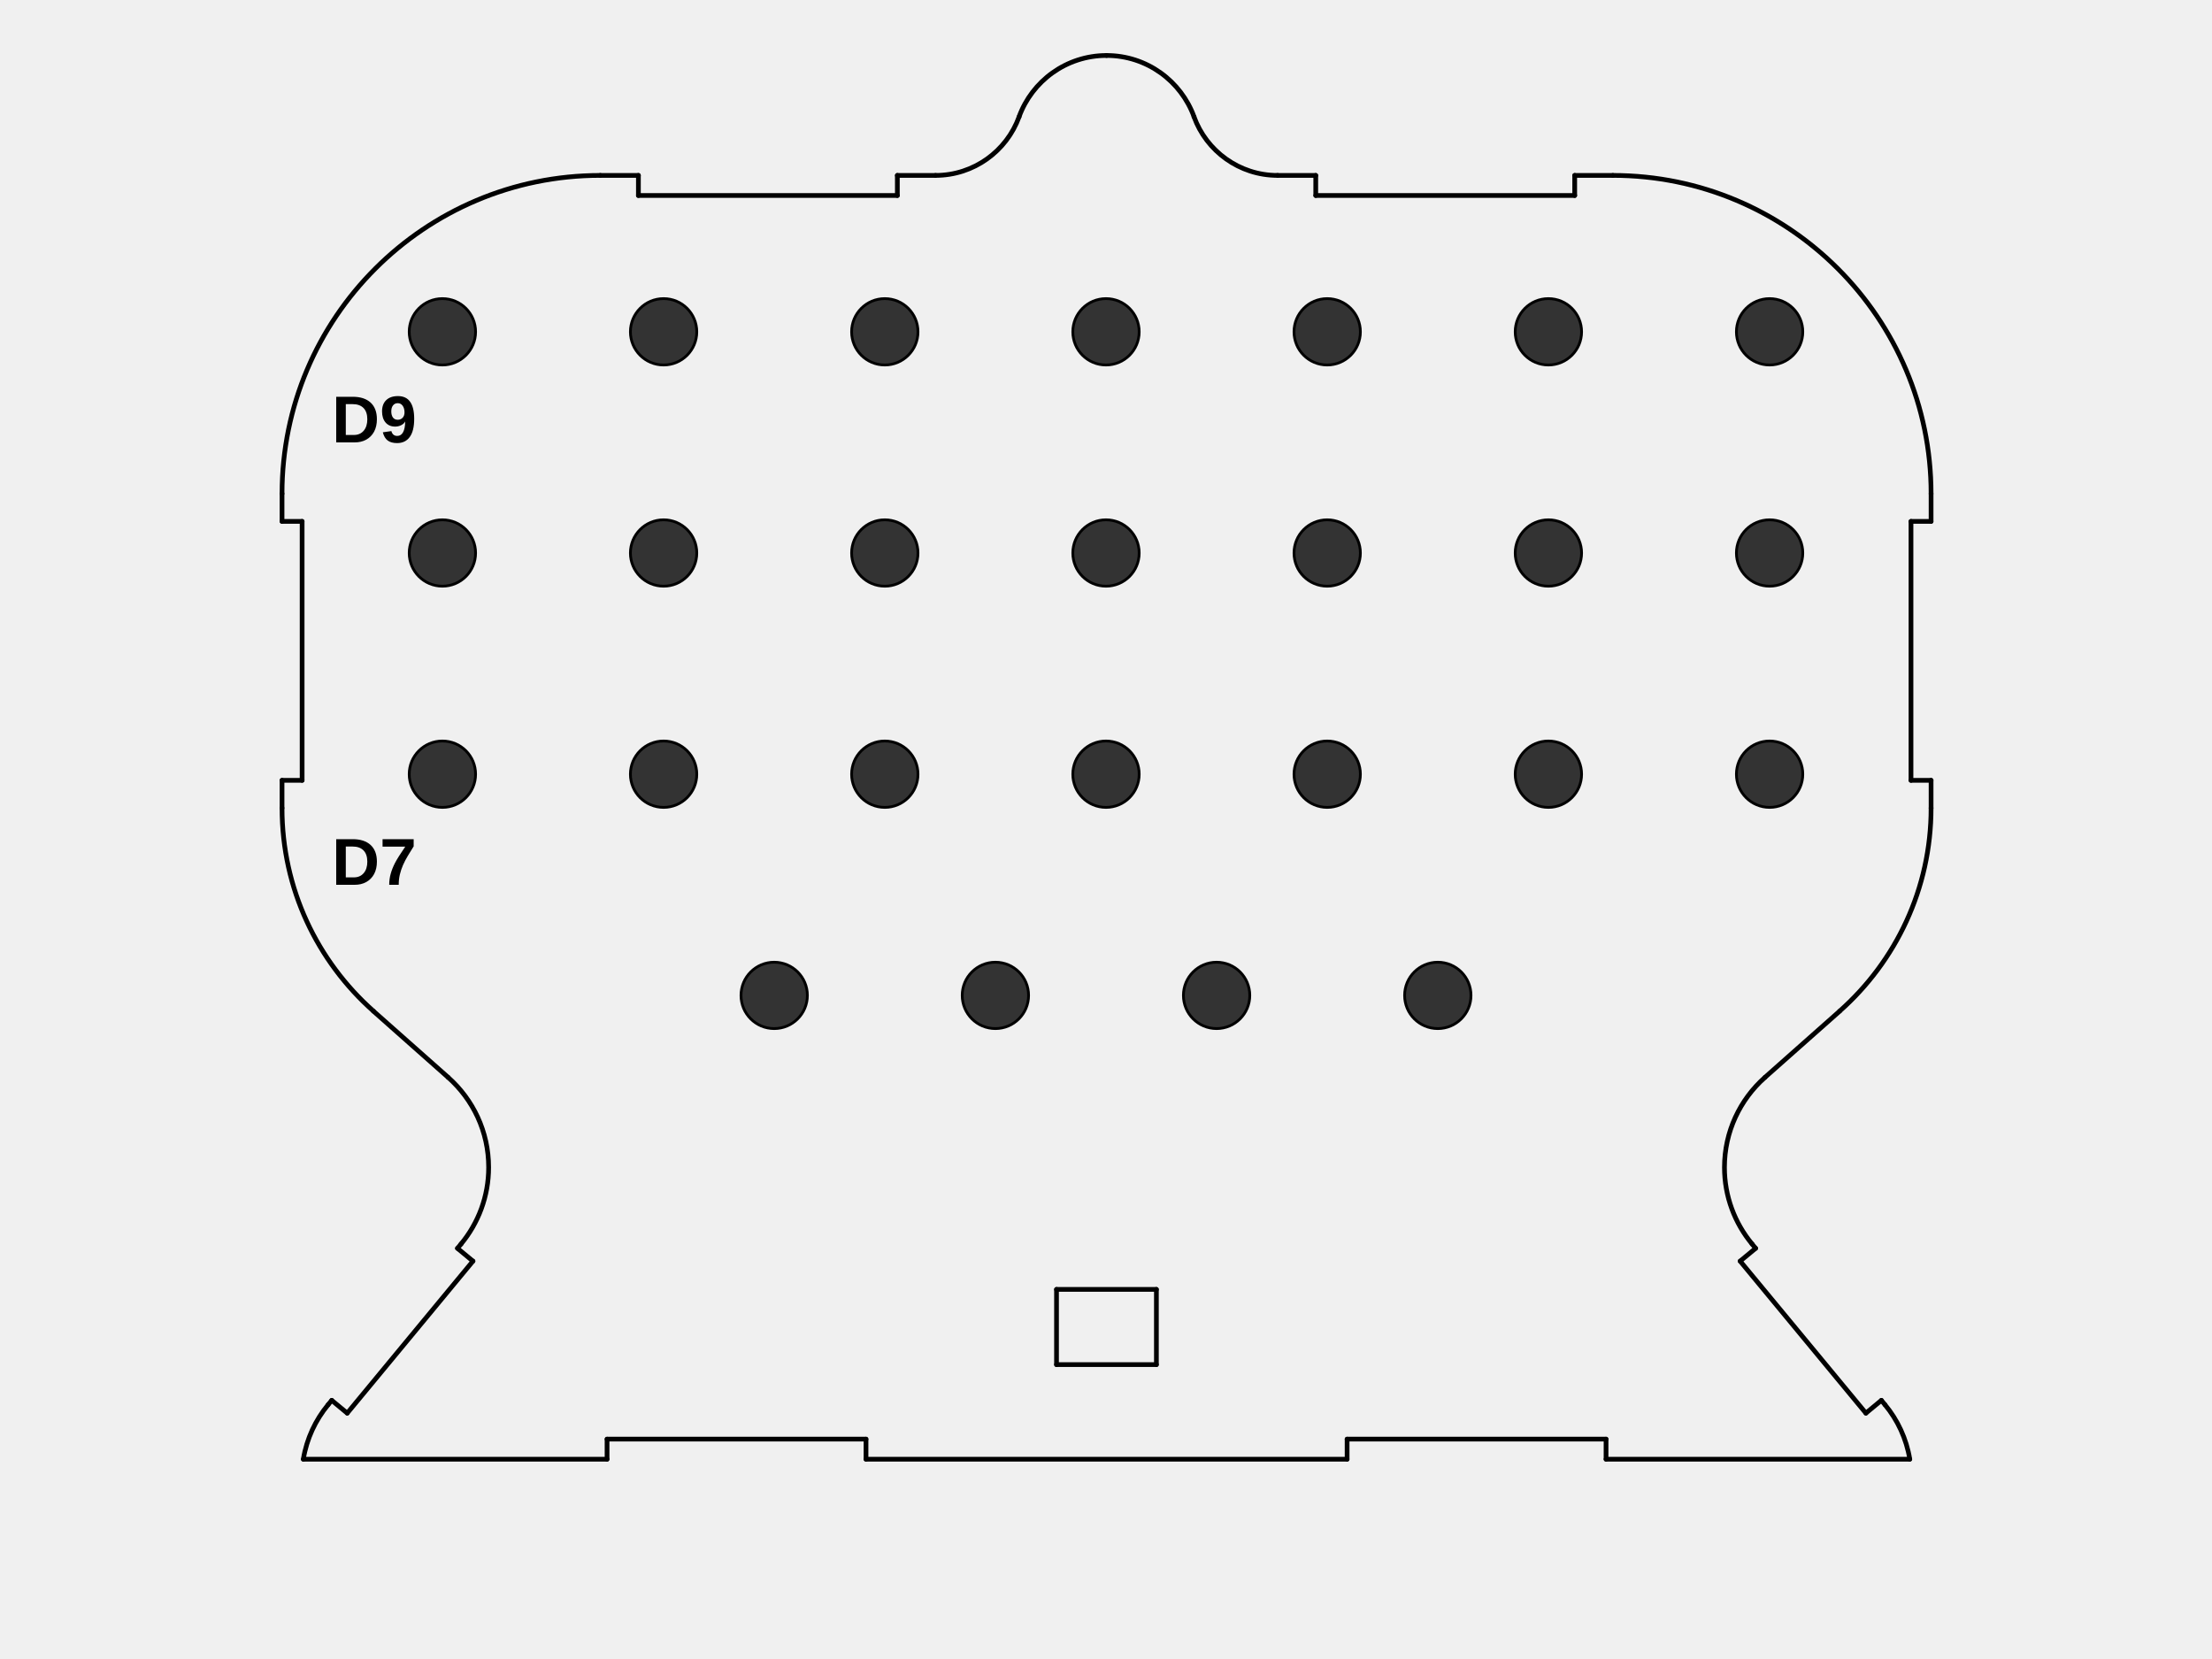
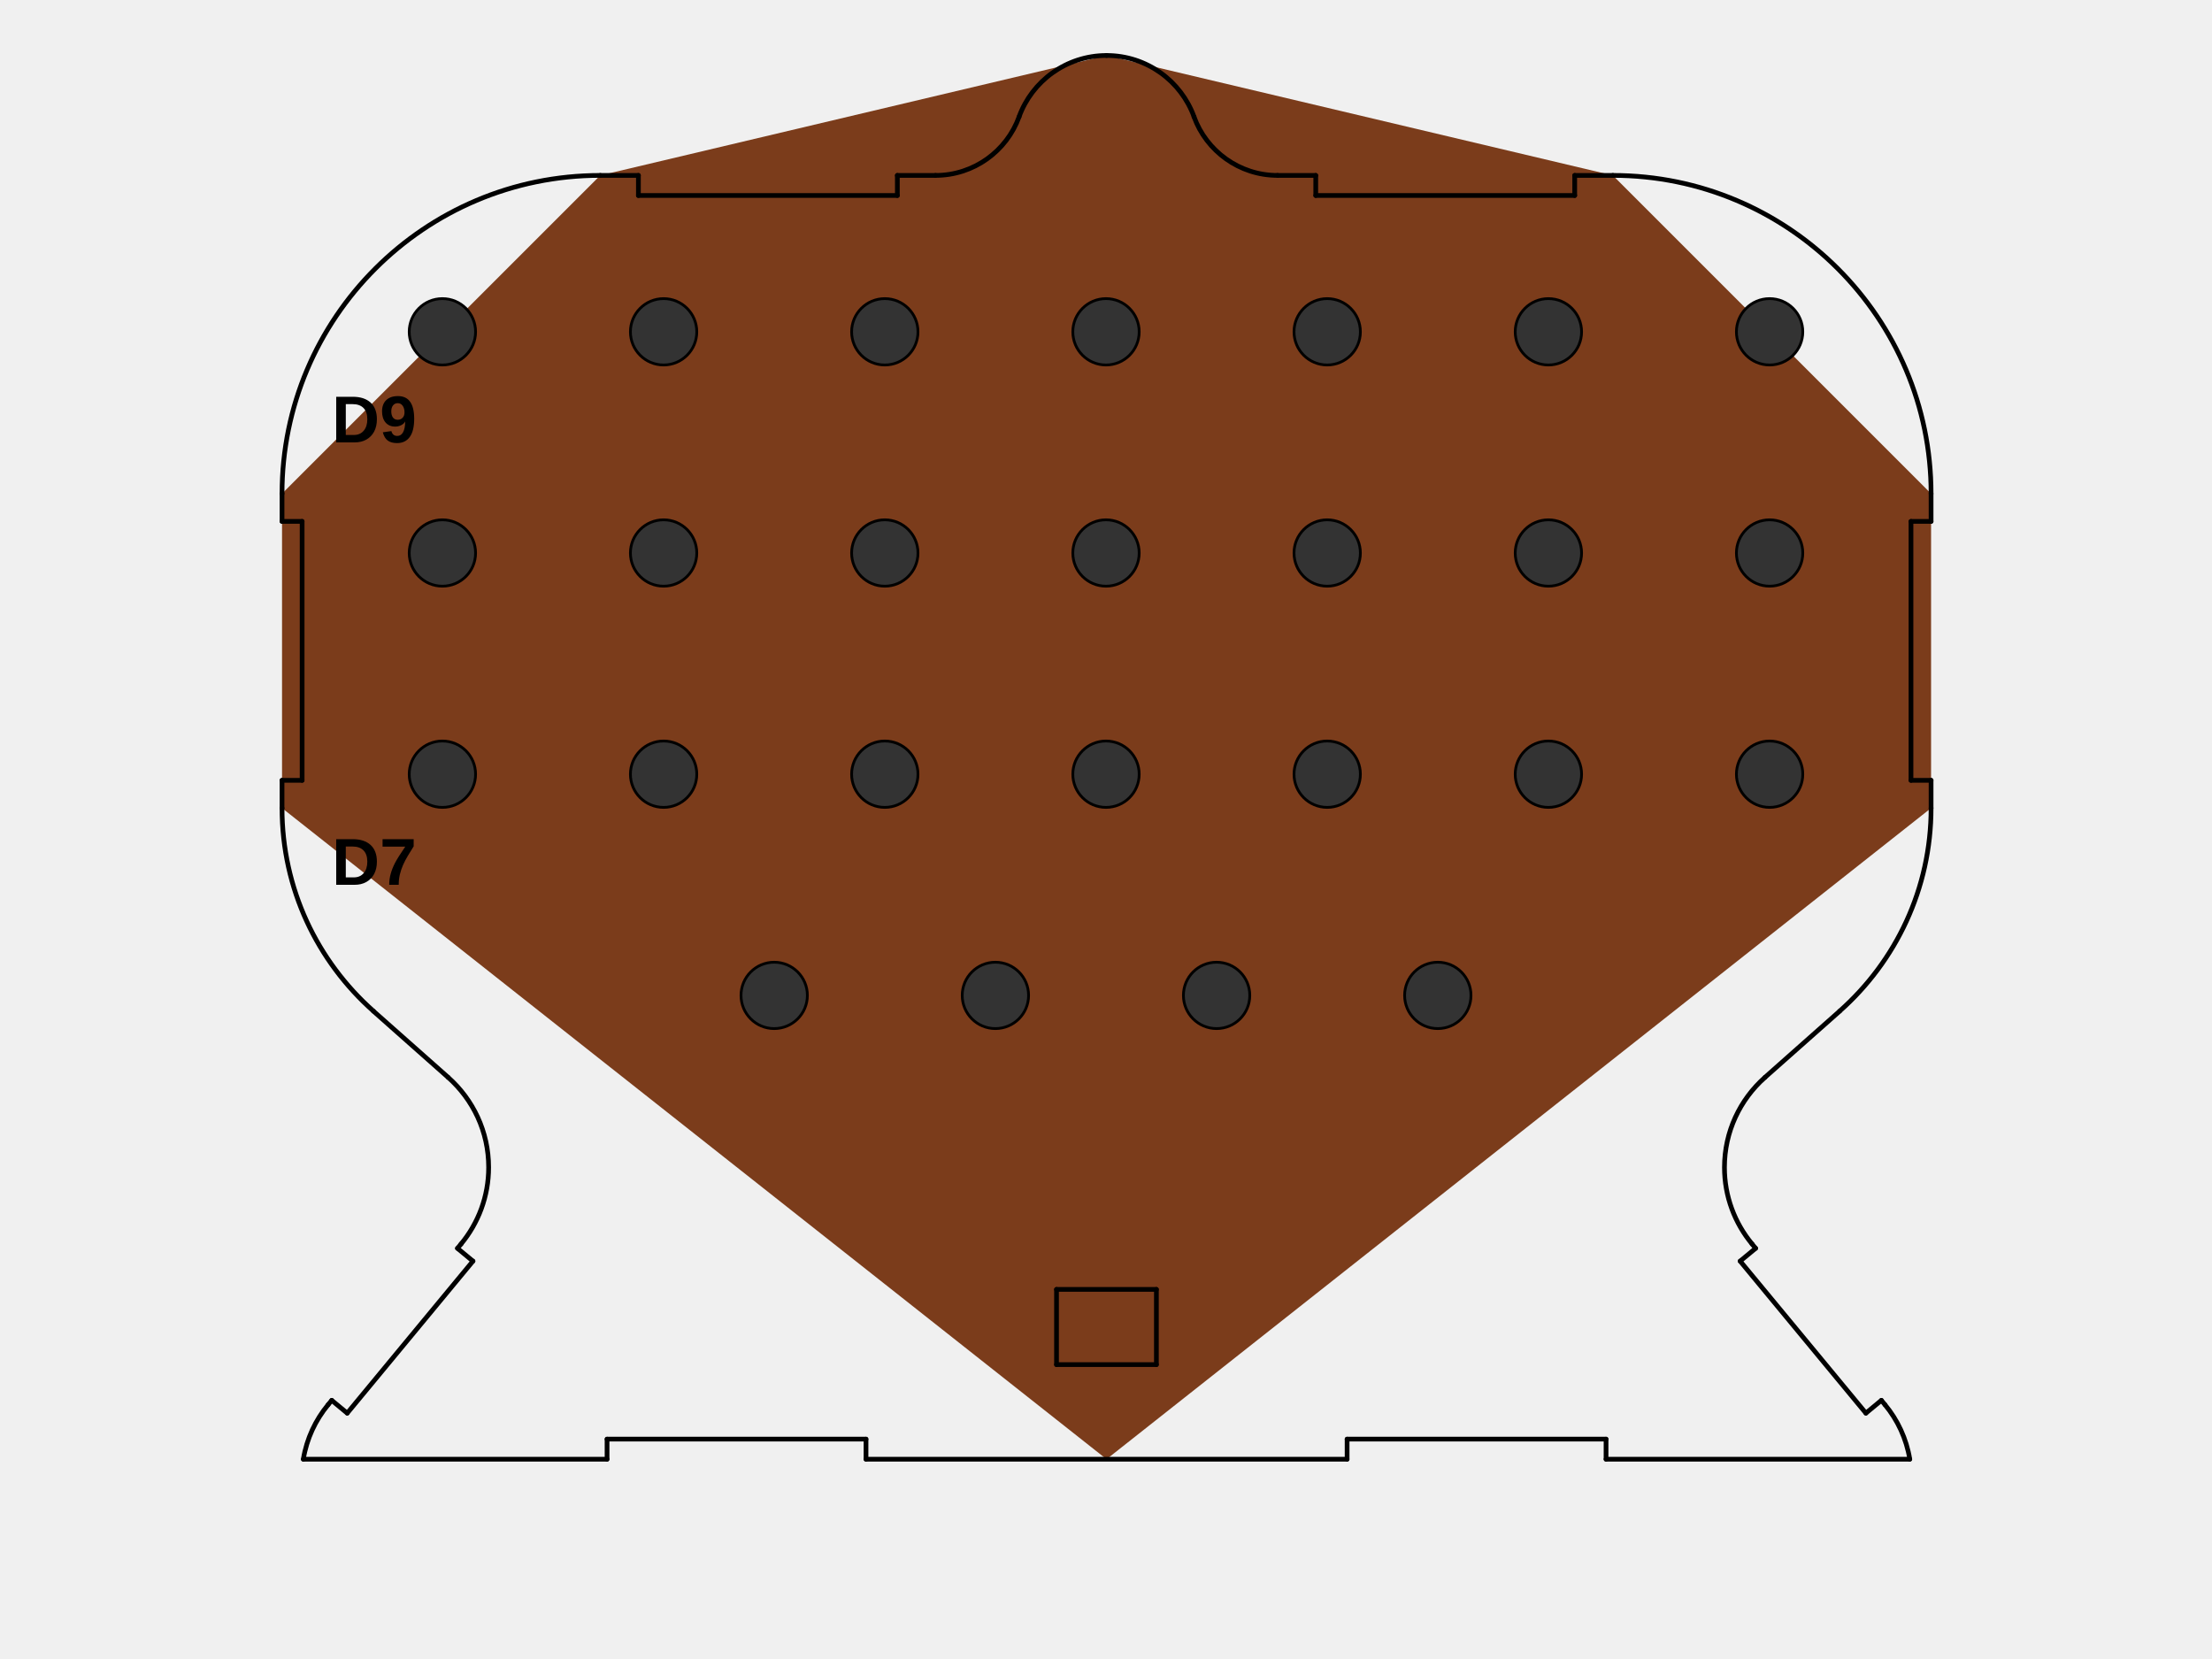
<svg xmlns="http://www.w3.org/2000/svg" height="300" width="400" viewBox="0 0 400 300">
+   <defs>
+     <mask id="kinaraMask">
+       <rect width="400" height="300" fill="black" />
+       <g transform="translate(51, -35) scale(0.355)">
+         <polygon fill="white" points="0,350.046 162.103,187.943 420,126.855 677.897,187.943 840,350.046 840,510.221 420,841.888 0,510.221" />
+       </g>
+     </mask>
+   </defs>
+   <rect width="400" height="300" fill="#7B3C1B" mask="url(#kinaraMask)" />
  <g transform="translate(51, -35) scale(0.355)">
    <path style="stroke:#000000; stroke-width:2.4; stroke-linejoin:round; stroke-linecap:round; fill:none" d="M 313.436 187.943L 313.436 198.178" />
    <path style="stroke:#000000; stroke-width:2.4; stroke-linejoin:round; stroke-linecap:round; fill:none" d="M 332.866 187.943L 313.436 187.943" />
    <path style="stroke:#000000; stroke-width:2.4; stroke-linejoin:round; stroke-linecap:round; fill:none" d="M 526.564 187.943L 507.134 187.943" />
    <path style="stroke:#000000; stroke-width:2.4; stroke-linejoin:round; stroke-linecap:round; fill:none" d="M 526.564 198.178L 526.564 187.943" />
    <path style="stroke:#000000; stroke-width:2.4; stroke-linejoin:round; stroke-linecap:round; fill:none" d="M 658.467 198.178L 526.564 198.178" />
    <path style="stroke:#000000; stroke-width:2.4; stroke-linejoin:round; stroke-linecap:round; fill:none" d="M 658.467 187.943L 658.467 198.178" />
    <path style="stroke:#000000; stroke-width:2.4; stroke-linejoin:round; stroke-linecap:round; fill:none" d="M 840 364.182L 840 350.046" />
    <path style="stroke:#000000; stroke-width:2.4; stroke-linejoin:round; stroke-linecap:round; fill:none" d="M 829.766 364.182L 840 364.182" />
    <path style="stroke:#000000; stroke-width:2.4; stroke-linejoin:round; stroke-linecap:round; fill:none" d="M 829.766 496.085L 829.766 364.182" />
    <path style="stroke:#000000; stroke-width:2.4; stroke-linejoin:round; stroke-linecap:round; fill:none" d="M 840 496.085L 829.766 496.085" />
    <path style="stroke:#000000; stroke-width:2.4; stroke-linejoin:round; stroke-linecap:round; fill:none" d="M 840 510.221L 840 496.085" />
    <path style="stroke:#000000; stroke-width:2.4; stroke-linejoin:round; stroke-linecap:round; fill:none" d="M 755.378 647.388L 793.459 613.644" />
    <path style="stroke:#000000; stroke-width:2.4; stroke-linejoin:round; stroke-linecap:round; fill:none" d="M 750.631 734.467L 748.802 732.256" />
    <path style="stroke:#000000; stroke-width:2.4; stroke-linejoin:round; stroke-linecap:round; fill:none" d="M 742.745 740.99L 750.631 734.467" />
    <path style="stroke:#000000; stroke-width:2.4; stroke-linejoin:round; stroke-linecap:round; fill:none" d="M 806.798 818.43L 742.745 740.99" />
    <path style="stroke:#000000; stroke-width:2.4; stroke-linejoin:round; stroke-linecap:round; fill:none" d="M 814.685 811.907L 806.798 818.43" />
    <path style="stroke:#000000; stroke-width:2.4; stroke-linejoin:round; stroke-linecap:round; fill:none" d="M 816.513 814.118L 814.685 811.907" />
    <path style="stroke:#000000; stroke-width:2.4; stroke-linejoin:round; stroke-linecap:round; fill:none" d="M 674.434 841.89L 829.145 841.89" />
    <path style="stroke:#000000; stroke-width:2.4; stroke-linejoin:round; stroke-linecap:round; fill:none" d="M 674.434 831.656L 674.434 841.89" />
    <path style="stroke:#000000; stroke-width:2.4; stroke-linejoin:round; stroke-linecap:round; fill:none" d="M 542.531 831.656L 674.434 831.656" />
    <path style="stroke:#000000; stroke-width:2.4; stroke-linejoin:round; stroke-linecap:round; fill:none" d="M 542.531 841.89L 542.531 831.656" />
    <path style="stroke:#000000; stroke-width:2.4; stroke-linejoin:round; stroke-linecap:round; fill:none" d="M 297.469 841.89L 542.531 841.89" />
    <path style="stroke:#000000; stroke-width:2.4; stroke-linejoin:round; stroke-linecap:round; fill:none" d="M 297.469 831.656L 297.469 841.89" />
    <path style="stroke:#000000; stroke-width:2.4; stroke-linejoin:round; stroke-linecap:round; fill:none" d="M 165.566 831.656L 297.469 831.656" />
    <path style="stroke:#000000; stroke-width:2.4; stroke-linejoin:round; stroke-linecap:round; fill:none" d="M 165.566 841.89L 165.566 831.656" />
    <path style="stroke:#000000; stroke-width:2.4; stroke-linejoin:round; stroke-linecap:round; fill:none" d="M 10.855 841.89L 165.566 841.89" />
    <path style="stroke:#000000; stroke-width:2.4; stroke-linejoin:round; stroke-linecap:round; fill:none" d="M 25.316 811.907L 23.487 814.118" />
    <path style="stroke:#000000; stroke-width:2.4; stroke-linejoin:round; stroke-linecap:round; fill:none" d="M 33.202 818.43L 25.316 811.907" />
    <path style="stroke:#000000; stroke-width:2.4; stroke-linejoin:round; stroke-linecap:round; fill:none" d="M 97.255 740.99L 33.202 818.43" />
    <path style="stroke:#000000; stroke-width:2.4; stroke-linejoin:round; stroke-linecap:round; fill:none" d="M 89.369 734.467L 97.255 740.99" />
    <path style="stroke:#000000; stroke-width:2.4; stroke-linejoin:round; stroke-linecap:round; fill:none" d="M 91.198 732.256L 89.369 734.467" />
    <path style="stroke:#000000; stroke-width:2.4; stroke-linejoin:round; stroke-linecap:round; fill:none" d="M 46.541 613.644L 84.622 647.388" />
    <path style="stroke:#000000; stroke-width:2.4; stroke-linejoin:round; stroke-linecap:round; fill:none" d="M 0 496.085L 0 510.221" />
    <path style="stroke:#000000; stroke-width:2.4; stroke-linejoin:round; stroke-linecap:round; fill:none" d="M 10.234 496.085L 0 496.085" />
    <path style="stroke:#000000; stroke-width:2.4; stroke-linejoin:round; stroke-linecap:round; fill:none" d="M 10.234 364.182L 10.234 496.085" />
    <path style="stroke:#000000; stroke-width:2.4; stroke-linejoin:round; stroke-linecap:round; fill:none" d="M 0 364.182L 10.234 364.182" />
    <path style="stroke:#000000; stroke-width:2.4; stroke-linejoin:round; stroke-linecap:round; fill:none" d="M 0 350.046L 0 364.182" />
    <path style="stroke:#000000; stroke-width:2.4; stroke-linejoin:round; stroke-linecap:round; fill:none" d="M 181.533 187.943L 162.103 187.943" />
    <path style="stroke:#000000; stroke-width:2.4; stroke-linejoin:round; stroke-linecap:round; fill:none" d="M 181.533 198.178L 181.533 187.943" />
    <path style="stroke:#000000; stroke-width:2.4; stroke-linejoin:round; stroke-linecap:round; fill:none" d="M 313.436 198.178L 181.533 198.178" />
    <path style="stroke:#000000; stroke-width:2.4; stroke-linejoin:round; stroke-linecap:round; fill:none" d="M 445.389 793.711L 445.389 755.396" />
    <path style="stroke:#000000; stroke-width:2.4; stroke-linejoin:round; stroke-linecap:round; fill:none" d="M 445.389 755.396L 394.512 755.396" />
    <path style="stroke:#000000; stroke-width:2.4; stroke-linejoin:round; stroke-linecap:round; fill:none" d="M 394.512 755.396L 394.512 793.711" />
    <path style="stroke:#000000; stroke-width:2.4; stroke-linejoin:round; stroke-linecap:round; fill:none" d="M 394.512 793.711L 445.389 793.711" />
    <path style="stroke:#000000; stroke-width:2.4; stroke-linejoin:round; stroke-linecap:round; fill:none" d="M 677.897 187.943L 658.467 187.943" />
    <path style="stroke:#000000; stroke-width:2.4; stroke-linejoin:round; stroke-linecap:round; fill:none" d="M 332.866 187.943C 352.442 187.943 369.131 175.499 375.449 158.096" />
    <path style="stroke:#000000; stroke-width:2.4; stroke-linejoin:round; stroke-linecap:round; fill:none" d="M 420 126.855C 419.999 126.855 419.997 126.855 419.996 126.855C 399.509 126.855 382.043 139.878 375.431 158.091" />
    <path style="stroke:#000000; stroke-width:2.4; stroke-linejoin:round; stroke-linecap:round; fill:none" d="M 793.443 613.63C 821.995 588.309 840 551.353 840 510.221" />
    <path style="stroke:#000000; stroke-width:2.4; stroke-linejoin:round; stroke-linecap:round; fill:none" d="M 755.385 647.394C 742.731 658.616 734.752 674.994 734.752 693.223C 734.752 708.049 740.03 721.651 748.808 732.25" />
    <path style="stroke:#000000; stroke-width:2.4; stroke-linejoin:round; stroke-linecap:round; fill:none" d="M 829.152 841.889C 827.449 831.446 822.974 821.93 816.507 814.123" />
    <path style="stroke:#000000; stroke-width:2.4; stroke-linejoin:round; stroke-linecap:round; fill:none" d="M 23.492 814.123C 17.026 821.931 12.551 831.446 10.848 841.888" />
    <path style="stroke:#000000; stroke-width:2.4; stroke-linejoin:round; stroke-linecap:round; fill:none" d="M 91.192 732.25C 99.97 721.651 105.248 708.049 105.248 693.223C 105.248 674.994 97.269 658.616 84.615 647.394" />
    <path style="stroke:#000000; stroke-width:2.4; stroke-linejoin:round; stroke-linecap:round; fill:none" d="M -2.84217e-14 510.221C -2.84217e-14 551.353 18.005 588.309 46.557 613.63" />
    <path style="stroke:#000000; stroke-width:2.4; stroke-linejoin:round; stroke-linecap:round; fill:none" d="M 162.103 187.943C 72.627 187.943 3.20568e-10 260.57 3.20568e-10 350.046" />
    <path style="stroke:#000000; stroke-width:2.4; stroke-linejoin:round; stroke-linecap:round; fill:none" d="M 464.551 158.096C 470.869 175.499 487.558 187.943 507.134 187.943" />
    <path style="stroke:#000000; stroke-width:2.4; stroke-linejoin:round; stroke-linecap:round; fill:none" d="M 464.569 158.091C 457.957 139.878 440.491 126.855 420.004 126.855C 420.003 126.855 420.001 126.855 420 126.855" />
    <path style="stroke:#000000; stroke-width:2.4; stroke-linejoin:round; stroke-linecap:round; fill:none" d="M 840 350.046C 840 260.57 767.373 187.943 677.897 187.943" />
  </g>
  <circle cx="80" cy="60" r="6" fill="#333" stroke="#000" stroke-width="0.5" id="NEOPIXEL_D9_0" />
  <circle cx="120" cy="60" r="6" fill="#333" stroke="#000" stroke-width="0.5" id="NEOPIXEL_D9_1" />
  <circle cx="160" cy="60" r="6" fill="#333" stroke="#000" stroke-width="0.5" id="NEOPIXEL_D9_2" />
  <circle cx="200" cy="60" r="6" fill="#333" stroke="#000" stroke-width="0.5" id="NEOPIXEL_D9_3" />
  <circle cx="240" cy="60" r="6" fill="#333" stroke="#000" stroke-width="0.5" id="NEOPIXEL_D9_4" />
  <circle cx="280" cy="60" r="6" fill="#333" stroke="#000" stroke-width="0.5" id="NEOPIXEL_D9_5" />
  <circle cx="320" cy="60" r="6" fill="#333" stroke="#000" stroke-width="0.5" id="NEOPIXEL_D9_6" />
  <circle cx="80" cy="100" r="6" fill="#333" stroke="#000" stroke-width="0.5" id="NEOPIXEL_D9_7" />
  <circle cx="120" cy="100" r="6" fill="#333" stroke="#000" stroke-width="0.5" id="NEOPIXEL_D9_8" />
  <circle cx="160" cy="100" r="6" fill="#333" stroke="#000" stroke-width="0.5" id="NEOPIXEL_D9_9" />
  <circle cx="200" cy="100" r="6" fill="#333" stroke="#000" stroke-width="0.5" id="NEOPIXEL_D9_10" />
  <circle cx="240" cy="100" r="6" fill="#333" stroke="#000" stroke-width="0.5" id="NEOPIXEL_D9_11" />
  <circle cx="280" cy="100" r="6" fill="#333" stroke="#000" stroke-width="0.5" id="NEOPIXEL_D9_12" />
  <circle cx="320" cy="100" r="6" fill="#333" stroke="#000" stroke-width="0.5" id="NEOPIXEL_D9_13" />
  <circle cx="80" cy="140" r="6" fill="#333" stroke="#000" stroke-width="0.5" id="NEOPIXEL_D7_0" />
  <circle cx="120" cy="140" r="6" fill="#333" stroke="#000" stroke-width="0.5" id="NEOPIXEL_D7_1" />
  <circle cx="160" cy="140" r="6" fill="#333" stroke="#000" stroke-width="0.5" id="NEOPIXEL_D7_2" />
  <circle cx="200" cy="140" r="6" fill="#333" stroke="#000" stroke-width="0.5" id="NEOPIXEL_D7_3" />
  <circle cx="240" cy="140" r="6" fill="#333" stroke="#000" stroke-width="0.5" id="NEOPIXEL_D7_4" />
  <circle cx="280" cy="140" r="6" fill="#333" stroke="#000" stroke-width="0.5" id="NEOPIXEL_D7_5" />
  <circle cx="320" cy="140" r="6" fill="#333" stroke="#000" stroke-width="0.5" id="NEOPIXEL_D7_6" />
  <circle cx="140" cy="180" r="6" fill="#333" stroke="#000" stroke-width="0.5" id="NEOPIXEL_D7_7" />
  <circle cx="180" cy="180" r="6" fill="#333" stroke="#000" stroke-width="0.5" id="NEOPIXEL_D7_8" />
  <circle cx="220" cy="180" r="6" fill="#333" stroke="#000" stroke-width="0.5" id="NEOPIXEL_D7_9" />
  <circle cx="260" cy="180" r="6" fill="#333" stroke="#000" stroke-width="0.5" id="NEOPIXEL_D7_10" />
  <text x="60" y="80" font-family="Arial" font-size="12" font-weight="bold">D9</text>
  <text x="60" y="160" font-family="Arial" font-size="12" font-weight="bold">D7</text>
</svg>
